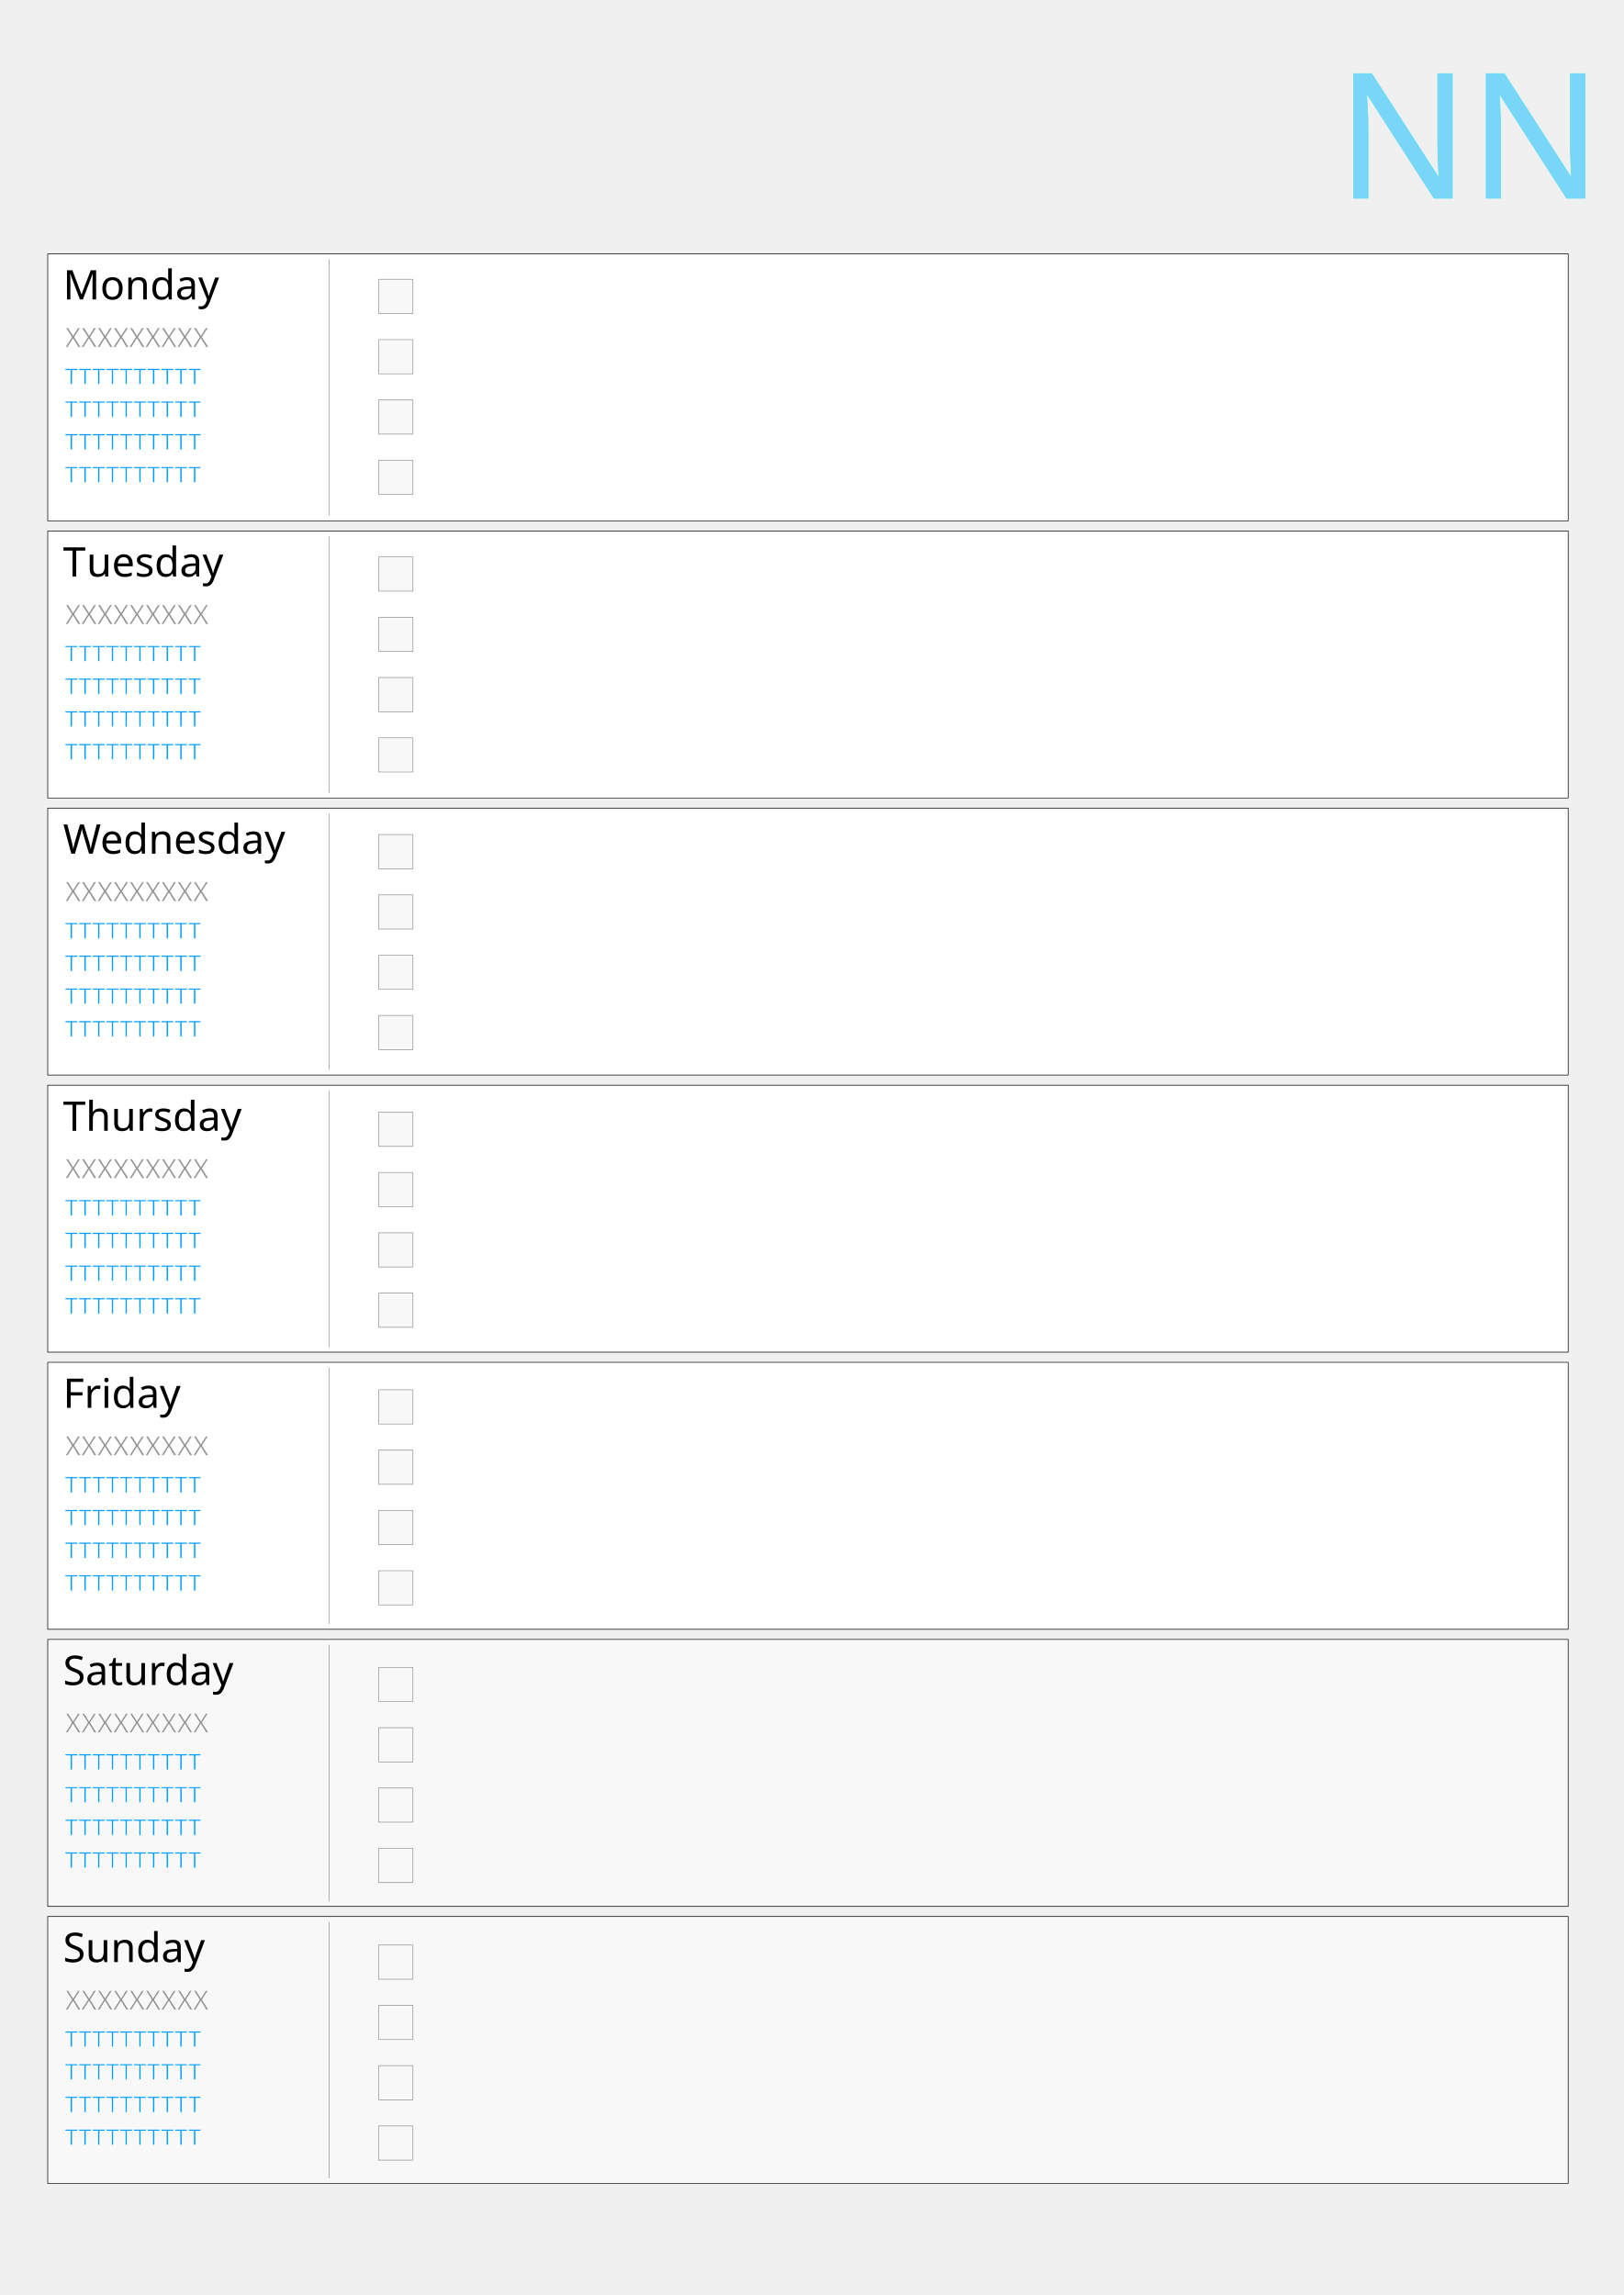
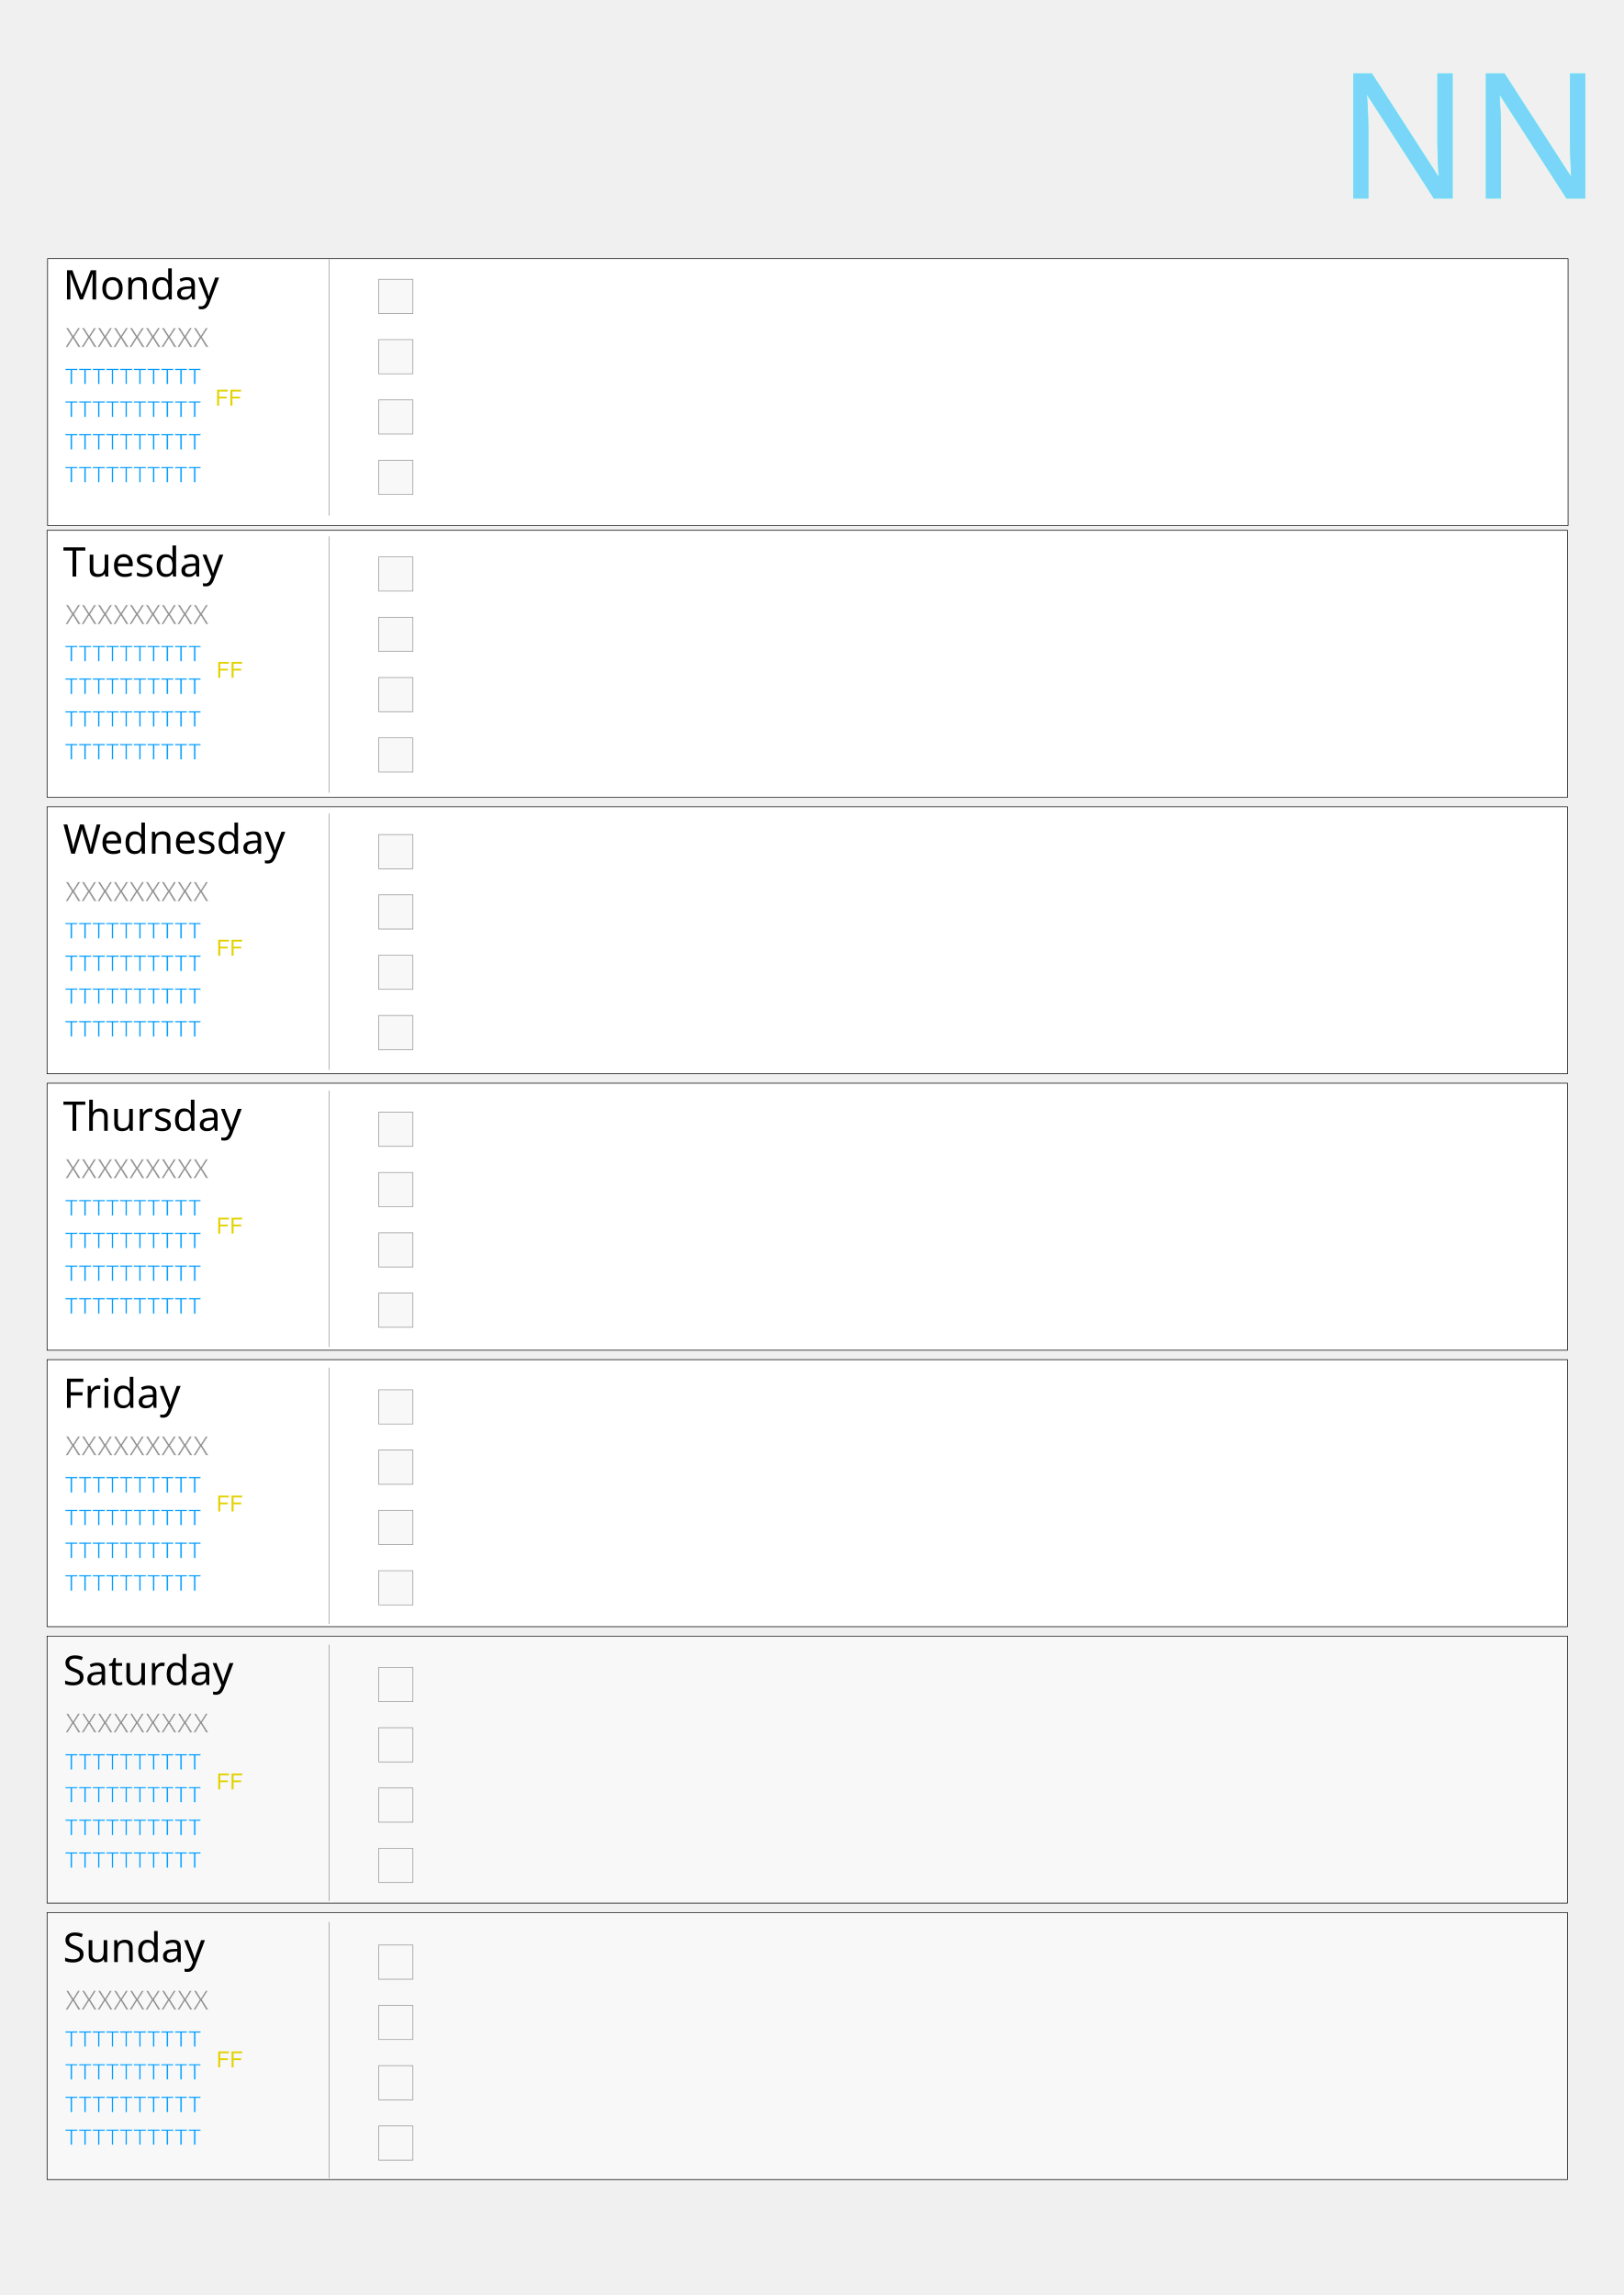
<svg xmlns="http://www.w3.org/2000/svg" width="100%" height="100%" viewBox="0 0 2481 3508" version="1.1" xml:space="preserve" style="fill-rule:evenodd;clip-rule:evenodd;stroke-linecap:round;stroke-linejoin:round;stroke-miterlimit:1.5;">
-   <g transform="matrix(1,0,0,1,0.801104,273.689)">
+   <g transform="matrix(1,0,0,1,0.59771,280.868)">
    <rect x="72.141" y="114.408" width="2324.02" height="408.089" style="fill:white;stroke:black;stroke-width:1px;" />
  </g>
  <g transform="matrix(1,0,0,1,-23.4898,-330.673)">
    <g transform="matrix(62.5,0,0,62.5,373.438,788.411)">
        </g>
    <text x="119.813px" y="788.411px" style="font-family:'HiraginoSans-W4', 'Hiragino Sans', sans-serif;font-size:62.5px;">Monday</text>
  </g>
-   <g transform="matrix(1,0,0,1,-20.3269,-243.26)">
+   <g id="DATE_1" transform="matrix(1,0,0,1,-20.3269,-243.26)">
    <g transform="matrix(41.6667,0,0,41.6667,348.188,773.973)">
        </g>
    <text x="119.813px" y="773.973px" style="font-family:'STHeitiTC-Medium', 'Heiti TC';font-size:41.667px;fill:rgb(147,147,147);stroke:white;stroke-width:1px;stroke-linecap:butt;stroke-miterlimit:2;">XXXXXXXXX</text>
  </g>
  <g transform="matrix(1,0,0,1,-20.9022,-176.618)">
    <text x="119.813px" y="764.133px" style="font-family:'Helvetica';font-size:33.333px;fill:rgb(0,155,255);stroke:white;stroke-width:1px;stroke-linecap:butt;stroke-miterlimit:2;">TTTTTTTTTT</text>
    <text x="119.813px" y="814.133px" style="font-family:'Helvetica';font-size:33.333px;fill:rgb(0,155,255);stroke:white;stroke-width:1px;stroke-linecap:butt;stroke-miterlimit:2;">TTTTTTTTTT</text>
    <text x="119.813px" y="864.133px" style="font-family:'Helvetica';font-size:33.333px;fill:rgb(0,155,255);stroke:white;stroke-width:1px;stroke-linecap:butt;stroke-miterlimit:2;">TTTTTTTTTT</text>
    <g transform="matrix(33.3333,0,0,33.3333,323.426,914.133)">
        </g>
    <text x="119.813px" y="914.133px" style="font-family:'Helvetica';font-size:33.333px;fill:rgb(0,155,255);stroke:white;stroke-width:1px;stroke-linecap:butt;stroke-miterlimit:2;">TTTTTTTTTT</text>
  </g>
  <g transform="matrix(2.79699,0,0,2.79699,-901.293,82.2444)">
    <path d="M502.002,112.313L502.002,252.314" style="fill:none;stroke:black;stroke-width:0.15px;" />
  </g>
-   <g transform="matrix(1,0,0,1,0.801104,697.253)">
+   <g transform="matrix(1,0,0,1,-0.198896,696.243)">
    <rect x="72.141" y="114.408" width="2324.02" height="408.089" style="fill:white;stroke:black;stroke-width:1px;" />
  </g>
  <g transform="matrix(1,0,0,1,-23.4898,92.8909)">
    <g transform="matrix(62.5,0,0,62.5,381.813,788.411)">
        </g>
    <text x="119.813px" y="788.411px" style="font-family:'HiraginoSans-W4', 'Hiragino Sans', sans-serif;font-size:62.5px;">T<tspan x="155.688px " y="788.411px ">u</tspan>esday</text>
  </g>
-   <g transform="matrix(1,0,0,1,-20.3269,180.304)">
+   <g id="DATE_2" transform="matrix(1,0,0,1,-20.3269,180.304)">
    <g transform="matrix(41.6667,0,0,41.6667,348.188,773.973)">
        </g>
    <text x="119.813px" y="773.973px" style="font-family:'STHeitiTC-Medium', 'Heiti TC';font-size:41.667px;fill:rgb(147,147,147);stroke:white;stroke-width:1px;stroke-linecap:butt;stroke-miterlimit:2;">XXXXXXXXX</text>
  </g>
  <g transform="matrix(1,0,0,1,-20.9022,246.946)">
    <text x="119.813px" y="764.133px" style="font-family:'Helvetica';font-size:33.333px;fill:rgb(0,155,255);stroke:white;stroke-width:1px;stroke-linecap:butt;stroke-miterlimit:2;">TTTTTTTTTT</text>
    <text x="119.813px" y="814.133px" style="font-family:'Helvetica';font-size:33.333px;fill:rgb(0,155,255);stroke:white;stroke-width:1px;stroke-linecap:butt;stroke-miterlimit:2;">TTTTTTTTTT</text>
    <text x="119.813px" y="864.133px" style="font-family:'Helvetica';font-size:33.333px;fill:rgb(0,155,255);stroke:white;stroke-width:1px;stroke-linecap:butt;stroke-miterlimit:2;">TTTTTTTTTT</text>
    <g transform="matrix(33.3333,0,0,33.3333,323.426,914.133)">
        </g>
    <text x="119.813px" y="914.133px" style="font-family:'Helvetica';font-size:33.333px;fill:rgb(0,155,255);stroke:white;stroke-width:1px;stroke-linecap:butt;stroke-miterlimit:2;">TTTTTTTTTT</text>
  </g>
  <g transform="matrix(2.79699,0,0,2.79699,-901.293,505.808)">
    <path d="M502.002,112.313L502.002,252.314" style="fill:none;stroke:black;stroke-width:0.15px;" />
  </g>
-   <g transform="matrix(1,0,0,1,0.801104,1120.82)">
+   <g transform="matrix(1,0,0,1,-0.198896,1118.8)">
    <rect x="72.141" y="114.408" width="2324.02" height="408.089" style="fill:white;stroke:black;stroke-width:1px;" />
  </g>
  <g transform="matrix(1,0,0,1,-23.4898,516.455)">
    <g transform="matrix(62.5,0,0,62.5,488.813,788.411)">
        </g>
    <text x="119.813px" y="788.411px" style="font-family:'HiraginoSans-W4', 'Hiragino Sans', sans-serif;font-size:62.5px;">Wednesday</text>
  </g>
-   <g transform="matrix(1,0,0,1,-20.3269,603.868)">
+   <g id="DATE_3" transform="matrix(1,0,0,1,-20.3269,603.868)">
    <g transform="matrix(41.6667,0,0,41.6667,348.188,773.973)">
        </g>
    <text x="119.813px" y="773.973px" style="font-family:'STHeitiTC-Medium', 'Heiti TC';font-size:41.667px;fill:rgb(147,147,147);stroke:white;stroke-width:1px;stroke-linecap:butt;stroke-miterlimit:2;">XXXXXXXXX</text>
  </g>
  <g transform="matrix(1,0,0,1,-20.9022,670.51)">
    <text x="119.813px" y="764.133px" style="font-family:'Helvetica';font-size:33.333px;fill:rgb(0,155,255);stroke:white;stroke-width:1px;stroke-linecap:butt;stroke-miterlimit:2;">TTTTTTTTTT</text>
    <text x="119.813px" y="814.133px" style="font-family:'Helvetica';font-size:33.333px;fill:rgb(0,155,255);stroke:white;stroke-width:1px;stroke-linecap:butt;stroke-miterlimit:2;">TTTTTTTTTT</text>
    <text x="119.813px" y="864.133px" style="font-family:'Helvetica';font-size:33.333px;fill:rgb(0,155,255);stroke:white;stroke-width:1px;stroke-linecap:butt;stroke-miterlimit:2;">TTTTTTTTTT</text>
    <g transform="matrix(33.3333,0,0,33.3333,323.426,914.133)">
        </g>
    <text x="119.813px" y="914.133px" style="font-family:'Helvetica';font-size:33.333px;fill:rgb(0,155,255);stroke:white;stroke-width:1px;stroke-linecap:butt;stroke-miterlimit:2;">TTTTTTTTTT</text>
  </g>
  <g transform="matrix(2.79699,0,0,2.79699,-901.293,929.372)">
    <path d="M502.002,112.313L502.002,252.314" style="fill:none;stroke:black;stroke-width:0.15px;" />
  </g>
-   <g transform="matrix(1,0,0,1,0.801104,1544.38)">
+   <g transform="matrix(1,0,0,1,-0.198896,1541.35)">
    <rect x="72.141" y="114.408" width="2324.02" height="408.089" style="fill:white;stroke:black;stroke-width:1px;" />
  </g>
  <g transform="matrix(1,0,0,1,-23.4898,940.019)">
    <g transform="matrix(62.5,0,0,62.5,417.313,788.411)">
        </g>
    <text x="119.813px" y="788.411px" style="font-family:'HiraginoSans-W4', 'Hiragino Sans', sans-serif;font-size:62.5px;">Thursday</text>
  </g>
-   <g transform="matrix(1,0,0,1,-20.3269,1027.43)">
+   <g id="DATE_4" transform="matrix(1,0,0,1,-20.3269,1027.43)">
    <g transform="matrix(41.6667,0,0,41.6667,348.188,773.973)">
        </g>
    <text x="119.813px" y="773.973px" style="font-family:'STHeitiTC-Medium', 'Heiti TC';font-size:41.667px;fill:rgb(147,147,147);stroke:white;stroke-width:1px;stroke-linecap:butt;stroke-miterlimit:2;">XXXXXXXXX</text>
  </g>
  <g transform="matrix(1,0,0,1,-20.9022,1094.07)">
    <text x="119.813px" y="764.133px" style="font-family:'Helvetica';font-size:33.333px;fill:rgb(0,155,255);stroke:white;stroke-width:1px;stroke-linecap:butt;stroke-miterlimit:2;">TTTTTTTTTT</text>
    <text x="119.813px" y="814.133px" style="font-family:'Helvetica';font-size:33.333px;fill:rgb(0,155,255);stroke:white;stroke-width:1px;stroke-linecap:butt;stroke-miterlimit:2;">TTTTTTTTTT</text>
    <text x="119.813px" y="864.133px" style="font-family:'Helvetica';font-size:33.333px;fill:rgb(0,155,255);stroke:white;stroke-width:1px;stroke-linecap:butt;stroke-miterlimit:2;">TTTTTTTTTT</text>
    <g transform="matrix(33.3333,0,0,33.3333,323.426,914.133)">
        </g>
    <text x="119.813px" y="914.133px" style="font-family:'Helvetica';font-size:33.333px;fill:rgb(0,155,255);stroke:white;stroke-width:1px;stroke-linecap:butt;stroke-miterlimit:2;">TTTTTTTTTT</text>
  </g>
  <g transform="matrix(2.79699,0,0,2.79699,-901.293,1352.94)">
    <path d="M502.002,112.313L502.002,252.314" style="fill:none;stroke:black;stroke-width:0.15px;" />
  </g>
-   <g transform="matrix(1,0,0,1,0.801104,1967.95)">
+   <g transform="matrix(1,0,0,1,-0.198896,1963.9)">
    <rect x="72.141" y="114.408" width="2324.02" height="408.089" style="fill:white;stroke:black;stroke-width:1px;" />
  </g>
  <g transform="matrix(1,0,0,1,-23.4898,1363.58)">
    <g transform="matrix(62.5,0,0,62.5,315.938,788.411)">
        </g>
    <text x="119.813px" y="788.411px" style="font-family:'HiraginoSans-W4', 'Hiragino Sans', sans-serif;font-size:62.5px;">Friday</text>
  </g>
-   <g transform="matrix(1,0,0,1,-20.3269,1451)">
+   <g id="DATE_5" transform="matrix(1,0,0,1,-20.3269,1451)">
    <g transform="matrix(41.6667,0,0,41.6667,348.188,773.973)">
        </g>
    <text x="119.813px" y="773.973px" style="font-family:'STHeitiTC-Medium', 'Heiti TC';font-size:41.667px;fill:rgb(147,147,147);stroke:white;stroke-width:1px;stroke-linecap:butt;stroke-miterlimit:2;">XXXXXXXXX</text>
  </g>
  <g transform="matrix(1,0,0,1,-20.9022,1517.64)">
    <text x="119.813px" y="764.133px" style="font-family:'Helvetica';font-size:33.333px;fill:rgb(0,155,255);stroke:white;stroke-width:1px;stroke-linecap:butt;stroke-miterlimit:2;">TTTTTTTTTT</text>
    <text x="119.813px" y="814.133px" style="font-family:'Helvetica';font-size:33.333px;fill:rgb(0,155,255);stroke:white;stroke-width:1px;stroke-linecap:butt;stroke-miterlimit:2;">TTTTTTTTTT</text>
    <text x="119.813px" y="864.133px" style="font-family:'Helvetica';font-size:33.333px;fill:rgb(0,155,255);stroke:white;stroke-width:1px;stroke-linecap:butt;stroke-miterlimit:2;">TTTTTTTTTT</text>
    <g transform="matrix(33.3333,0,0,33.3333,323.426,914.133)">
        </g>
    <text x="119.813px" y="914.133px" style="font-family:'Helvetica';font-size:33.333px;fill:rgb(0,155,255);stroke:white;stroke-width:1px;stroke-linecap:butt;stroke-miterlimit:2;">TTTTTTTTTT</text>
  </g>
  <g transform="matrix(2.79699,0,0,2.79699,-901.293,1776.5)">
    <path d="M502.002,112.313L502.002,252.314" style="fill:none;stroke:black;stroke-width:0.15px;" />
  </g>
-   <g transform="matrix(1,0,0,1,0.801104,2391.51)">
+   <g transform="matrix(1,0,0,1,-0.198896,2386.46)">
+     <rect x="72.141" y="114.408" width="2324.02" height="408.089" style="fill:rgb(248,248,248);stroke:black;stroke-width:1px;" />
+   </g>
+   <g transform="matrix(1,0,0,1,-0.198896,2809.01)">
    <rect x="72.141" y="114.408" width="2324.02" height="408.089" style="fill:rgb(248,248,248);stroke:black;stroke-width:1px;" />
  </g>
  <g transform="matrix(1,0,0,1,-23.4898,1787.15)">
    <g transform="matrix(62.5,0,0,62.5,406.625,788.411)">
        </g>
    <text x="119.813px" y="788.411px" style="font-family:'HiraginoSans-W4', 'Hiragino Sans', sans-serif;font-size:62.5px;">Saturday</text>
  </g>
-   <g transform="matrix(1,0,0,1,-20.3269,1874.56)">
+   <g id="DATE_6" transform="matrix(1,0,0,1,-20.3269,1874.56)">
    <g transform="matrix(41.6667,0,0,41.6667,348.188,773.973)">
        </g>
    <text x="119.813px" y="773.973px" style="font-family:'STHeitiTC-Medium', 'Heiti TC';font-size:41.667px;fill:rgb(147,147,147);stroke:white;stroke-width:1px;stroke-linecap:butt;stroke-miterlimit:2;">XXXXXXXXX</text>
  </g>
  <g transform="matrix(1,0,0,1,-20.9022,1941.2)">
    <text x="119.813px" y="764.133px" style="font-family:'Helvetica';font-size:33.333px;fill:rgb(0,155,255);stroke:white;stroke-width:1px;stroke-linecap:butt;stroke-miterlimit:2;">TTTTTTTTTT</text>
    <text x="119.813px" y="814.133px" style="font-family:'Helvetica';font-size:33.333px;fill:rgb(0,155,255);stroke:white;stroke-width:1px;stroke-linecap:butt;stroke-miterlimit:2;">TTTTTTTTTT</text>
    <text x="119.813px" y="864.133px" style="font-family:'Helvetica';font-size:33.333px;fill:rgb(0,155,255);stroke:white;stroke-width:1px;stroke-linecap:butt;stroke-miterlimit:2;">TTTTTTTTTT</text>
    <g transform="matrix(33.3333,0,0,33.3333,323.426,914.133)">
        </g>
    <text x="119.813px" y="914.133px" style="font-family:'Helvetica';font-size:33.333px;fill:rgb(0,155,255);stroke:white;stroke-width:1px;stroke-linecap:butt;stroke-miterlimit:2;">TTTTTTTTTT</text>
  </g>
+   <g id="GOOD_SWIM_IND_1" transform="matrix(1,0,0,1,209.031,-144.046)">
+     <g transform="matrix(33.3333,0,0,33.3333,160.535,764.133)">
+         </g>
+     <text x="119.813px" y="764.133px" style="font-family:'Helvetica';font-size:33.333px;fill:rgb(226,210,0);">FF</text>
+   </g>
+   <g id="GOOD_SWIM_IND_2" transform="matrix(1,0,0,1,210.764,271.896)">
+     <g transform="matrix(33.3333,0,0,33.3333,160.535,764.133)">
+         </g>
+     <text x="119.813px" y="764.133px" style="font-family:'Helvetica';font-size:33.333px;fill:rgb(226,210,0);">FF</text>
+   </g>
+   <g id="GOOD_SWIM_IND_3" transform="matrix(1,0,0,1,210.764,696.685)">
+     <g transform="matrix(33.3333,0,0,33.3333,160.535,764.133)">
+         </g>
+     <text x="119.813px" y="764.133px" style="font-family:'Helvetica';font-size:33.333px;fill:rgb(226,210,0);">FF</text>
+   </g>
+   <g id="GOOD_SWIM_IND_4" transform="matrix(1,0,0,1,210.764,1121.47)">
+     <g transform="matrix(33.3333,0,0,33.3333,160.535,764.133)">
+         </g>
+     <text x="119.813px" y="764.133px" style="font-family:'Helvetica';font-size:33.333px;fill:rgb(226,210,0);">FF</text>
+   </g>
+   <g id="GOOD_SWIM_IND_5" transform="matrix(1,0,0,1,210.764,1546.26)">
+     <g transform="matrix(33.3333,0,0,33.3333,160.535,764.133)">
+         </g>
+     <text x="119.813px" y="764.133px" style="font-family:'Helvetica';font-size:33.333px;fill:rgb(226,210,0);">FF</text>
+   </g>
+   <g id="GOOD_SWIM_IND_6" transform="matrix(1,0,0,1,210.764,1971.05)">
+     <g transform="matrix(33.3333,0,0,33.3333,160.535,764.133)">
+         </g>
+     <text x="119.813px" y="764.133px" style="font-family:'Helvetica';font-size:33.333px;fill:rgb(226,210,0);">FF</text>
+   </g>
+   <g id="GOOD_SWIM_IND_7" transform="matrix(1,0,0,1,210.764,2395.84)">
+     <g transform="matrix(33.3333,0,0,33.3333,160.535,764.133)">
+         </g>
+     <text x="119.813px" y="764.133px" style="font-family:'Helvetica';font-size:33.333px;fill:rgb(226,210,0);">FF</text>
+   </g>
  <g transform="matrix(2.79699,0,0,2.79699,-901.293,2200.06)">
    <path d="M502.002,112.313L502.002,252.314" style="fill:none;stroke:black;stroke-width:0.15px;" />
-   </g>
-   <g transform="matrix(1,0,0,1,0.801104,2815.07)">
-     <rect x="72.141" y="114.408" width="2324.02" height="408.089" style="fill:rgb(248,248,248);stroke:black;stroke-width:1px;" />
  </g>
  <g transform="matrix(1,0,0,1,-23.4898,2210.71)">
    <g transform="matrix(62.5,0,0,62.5,356,788.411)">
        </g>
    <text x="119.813px" y="788.411px" style="font-family:'HiraginoSans-W4', 'Hiragino Sans', sans-serif;font-size:62.5px;">Sunday</text>
  </g>
-   <g transform="matrix(1,0,0,1,-20.3269,2298.12)">
+   <g id="DATE_7" transform="matrix(1,0,0,1,-20.3269,2298.12)">
    <g transform="matrix(41.6667,0,0,41.6667,348.188,773.973)">
        </g>
    <text x="119.813px" y="773.973px" style="font-family:'STHeitiTC-Medium', 'Heiti TC';font-size:41.667px;fill:rgb(147,147,147);stroke:white;stroke-width:1px;stroke-linecap:butt;stroke-miterlimit:2;">XXXXXXXXX</text>
  </g>
  <g transform="matrix(1,0,0,1,-20.9022,2364.77)">
    <text x="119.813px" y="764.133px" style="font-family:'Helvetica';font-size:33.333px;fill:rgb(0,155,255);stroke:white;stroke-width:1px;stroke-linecap:butt;stroke-miterlimit:2;">TTTTTTTTTT</text>
    <text x="119.813px" y="814.133px" style="font-family:'Helvetica';font-size:33.333px;fill:rgb(0,155,255);stroke:white;stroke-width:1px;stroke-linecap:butt;stroke-miterlimit:2;">TTTTTTTTTT</text>
    <text x="119.813px" y="864.133px" style="font-family:'Helvetica';font-size:33.333px;fill:rgb(0,155,255);stroke:white;stroke-width:1px;stroke-linecap:butt;stroke-miterlimit:2;">TTTTTTTTTT</text>
    <g transform="matrix(33.3333,0,0,33.3333,323.426,914.133)">
        </g>
    <text x="119.813px" y="914.133px" style="font-family:'Helvetica';font-size:33.333px;fill:rgb(0,155,255);stroke:white;stroke-width:1px;stroke-linecap:butt;stroke-miterlimit:2;">TTTTTTTTTT</text>
  </g>
  <g transform="matrix(2.79699,0,0,2.79699,-901.293,2623.63)">
    <path d="M502.002,112.313L502.002,252.314" style="fill:none;stroke:black;stroke-width:0.15px;" />
  </g>
  <g transform="matrix(1,0,0,1,4.22083,298.295)">
    <g transform="matrix(1,0,0,1,0.210694,1)">
      <rect x="574.388" y="127.629" width="52.296" height="52.296" style="fill:rgb(248,248,248);stroke:rgb(146,146,146);stroke-width:1px;" />
    </g>
    <g transform="matrix(1,0,0,1,0.210694,93.1761)">
      <rect x="574.388" y="127.629" width="52.296" height="52.296" style="fill:rgb(248,248,248);stroke:rgb(146,146,146);stroke-width:1px;" />
    </g>
    <g transform="matrix(1,0,0,1,0.210694,185.352)">
      <rect x="574.388" y="127.629" width="52.296" height="52.296" style="fill:rgb(248,248,248);stroke:rgb(146,146,146);stroke-width:1px;" />
    </g>
    <g transform="matrix(1,0,0,1,0.210694,277.528)">
      <rect x="574.388" y="127.629" width="52.296" height="52.296" style="fill:rgb(248,248,248);stroke:rgb(146,146,146);stroke-width:1px;" />
    </g>
  </g>
  <g transform="matrix(1,0,0,1,4.22083,722.649)">
    <g transform="matrix(1,0,0,1,0.210694,1)">
      <rect x="574.388" y="127.629" width="52.296" height="52.296" style="fill:rgb(248,248,248);stroke:rgb(146,146,146);stroke-width:1px;" />
    </g>
    <g transform="matrix(1,0,0,1,0.210694,93.1761)">
      <rect x="574.388" y="127.629" width="52.296" height="52.296" style="fill:rgb(248,248,248);stroke:rgb(146,146,146);stroke-width:1px;" />
    </g>
    <g transform="matrix(1,0,0,1,0.210694,185.352)">
      <rect x="574.388" y="127.629" width="52.296" height="52.296" style="fill:rgb(248,248,248);stroke:rgb(146,146,146);stroke-width:1px;" />
    </g>
    <g transform="matrix(1,0,0,1,0.210694,277.528)">
      <rect x="574.388" y="127.629" width="52.296" height="52.296" style="fill:rgb(248,248,248);stroke:rgb(146,146,146);stroke-width:1px;" />
    </g>
  </g>
  <g transform="matrix(1,0,0,1,4.22083,1147)">
    <g transform="matrix(1,0,0,1,0.210694,1)">
      <rect x="574.388" y="127.629" width="52.296" height="52.296" style="fill:rgb(248,248,248);stroke:rgb(146,146,146);stroke-width:1px;" />
    </g>
    <g transform="matrix(1,0,0,1,0.210694,93.1761)">
      <rect x="574.388" y="127.629" width="52.296" height="52.296" style="fill:rgb(248,248,248);stroke:rgb(146,146,146);stroke-width:1px;" />
    </g>
    <g transform="matrix(1,0,0,1,0.210694,185.352)">
      <rect x="574.388" y="127.629" width="52.296" height="52.296" style="fill:rgb(248,248,248);stroke:rgb(146,146,146);stroke-width:1px;" />
    </g>
    <g transform="matrix(1,0,0,1,0.210694,277.528)">
      <rect x="574.388" y="127.629" width="52.296" height="52.296" style="fill:rgb(248,248,248);stroke:rgb(146,146,146);stroke-width:1px;" />
    </g>
  </g>
  <g transform="matrix(1,0,0,1,4.22083,1571.36)">
    <g transform="matrix(1,0,0,1,0.210694,1)">
      <rect x="574.388" y="127.629" width="52.296" height="52.296" style="fill:rgb(248,248,248);stroke:rgb(146,146,146);stroke-width:1px;" />
    </g>
    <g transform="matrix(1,0,0,1,0.210694,93.1761)">
      <rect x="574.388" y="127.629" width="52.296" height="52.296" style="fill:rgb(248,248,248);stroke:rgb(146,146,146);stroke-width:1px;" />
    </g>
    <g transform="matrix(1,0,0,1,0.210694,185.352)">
      <rect x="574.388" y="127.629" width="52.296" height="52.296" style="fill:rgb(248,248,248);stroke:rgb(146,146,146);stroke-width:1px;" />
    </g>
    <g transform="matrix(1,0,0,1,0.210694,277.528)">
      <rect x="574.388" y="127.629" width="52.296" height="52.296" style="fill:rgb(248,248,248);stroke:rgb(146,146,146);stroke-width:1px;" />
    </g>
  </g>
  <g transform="matrix(1,0,0,1,4.22083,1995.71)">
    <g transform="matrix(1,0,0,1,0.210694,1)">
      <rect x="574.388" y="127.629" width="52.296" height="52.296" style="fill:rgb(248,248,248);stroke:rgb(146,146,146);stroke-width:1px;" />
    </g>
    <g transform="matrix(1,0,0,1,0.210694,93.1761)">
      <rect x="574.388" y="127.629" width="52.296" height="52.296" style="fill:rgb(248,248,248);stroke:rgb(146,146,146);stroke-width:1px;" />
    </g>
    <g transform="matrix(1,0,0,1,0.210694,185.352)">
      <rect x="574.388" y="127.629" width="52.296" height="52.296" style="fill:rgb(248,248,248);stroke:rgb(146,146,146);stroke-width:1px;" />
    </g>
    <g transform="matrix(1,0,0,1,0.210694,277.528)">
      <rect x="574.388" y="127.629" width="52.296" height="52.296" style="fill:rgb(248,248,248);stroke:rgb(146,146,146);stroke-width:1px;" />
    </g>
  </g>
  <g transform="matrix(1,0,0,1,4.22083,2420.06)">
    <g transform="matrix(1,0,0,1,0.210694,1)">
      <rect x="574.388" y="127.629" width="52.296" height="52.296" style="fill:rgb(248,248,248);stroke:rgb(146,146,146);stroke-width:1px;" />
    </g>
    <g transform="matrix(1,0,0,1,0.210694,93.1761)">
      <rect x="574.388" y="127.629" width="52.296" height="52.296" style="fill:rgb(248,248,248);stroke:rgb(146,146,146);stroke-width:1px;" />
    </g>
    <g transform="matrix(1,0,0,1,0.210694,185.352)">
      <rect x="574.388" y="127.629" width="52.296" height="52.296" style="fill:rgb(248,248,248);stroke:rgb(146,146,146);stroke-width:1px;" />
    </g>
    <g transform="matrix(1,0,0,1,0.210694,277.528)">
      <rect x="574.388" y="127.629" width="52.296" height="52.296" style="fill:rgb(248,248,248);stroke:rgb(146,146,146);stroke-width:1px;" />
    </g>
  </g>
  <g transform="matrix(1,0,0,1,4.22083,2844.42)">
    <g transform="matrix(1,0,0,1,0.210694,1)">
      <rect x="574.388" y="127.629" width="52.296" height="52.296" style="fill:rgb(248,248,248);stroke:rgb(146,146,146);stroke-width:1px;" />
    </g>
    <g transform="matrix(1,0,0,1,0.210694,93.1761)">
      <rect x="574.388" y="127.629" width="52.296" height="52.296" style="fill:rgb(248,248,248);stroke:rgb(146,146,146);stroke-width:1px;" />
    </g>
    <g transform="matrix(1,0,0,1,0.210694,185.352)">
      <rect x="574.388" y="127.629" width="52.296" height="52.296" style="fill:rgb(248,248,248);stroke:rgb(146,146,146);stroke-width:1px;" />
    </g>
    <g transform="matrix(1,0,0,1,0.210694,277.528)">
      <rect x="574.388" y="127.629" width="52.296" height="52.296" style="fill:rgb(248,248,248);stroke:rgb(146,146,146);stroke-width:1px;" />
    </g>
  </g>
  <g transform="matrix(1,0,0,1,1885.56,-51.0218)">
    <g transform="matrix(266.667,0,0,266.667,446.339,354.042)">
        </g>
    <text x="157.537px" y="354.042px" style="font-family:'Impact', sans-serif;font-stretch:condensed;font-size:266.667px;fill:rgb(122,214,249);stroke:rgb(89,222,242);stroke-width:1px;stroke-linecap:butt;stroke-miterlimit:2;">NN</text>
  </g>
</svg>
